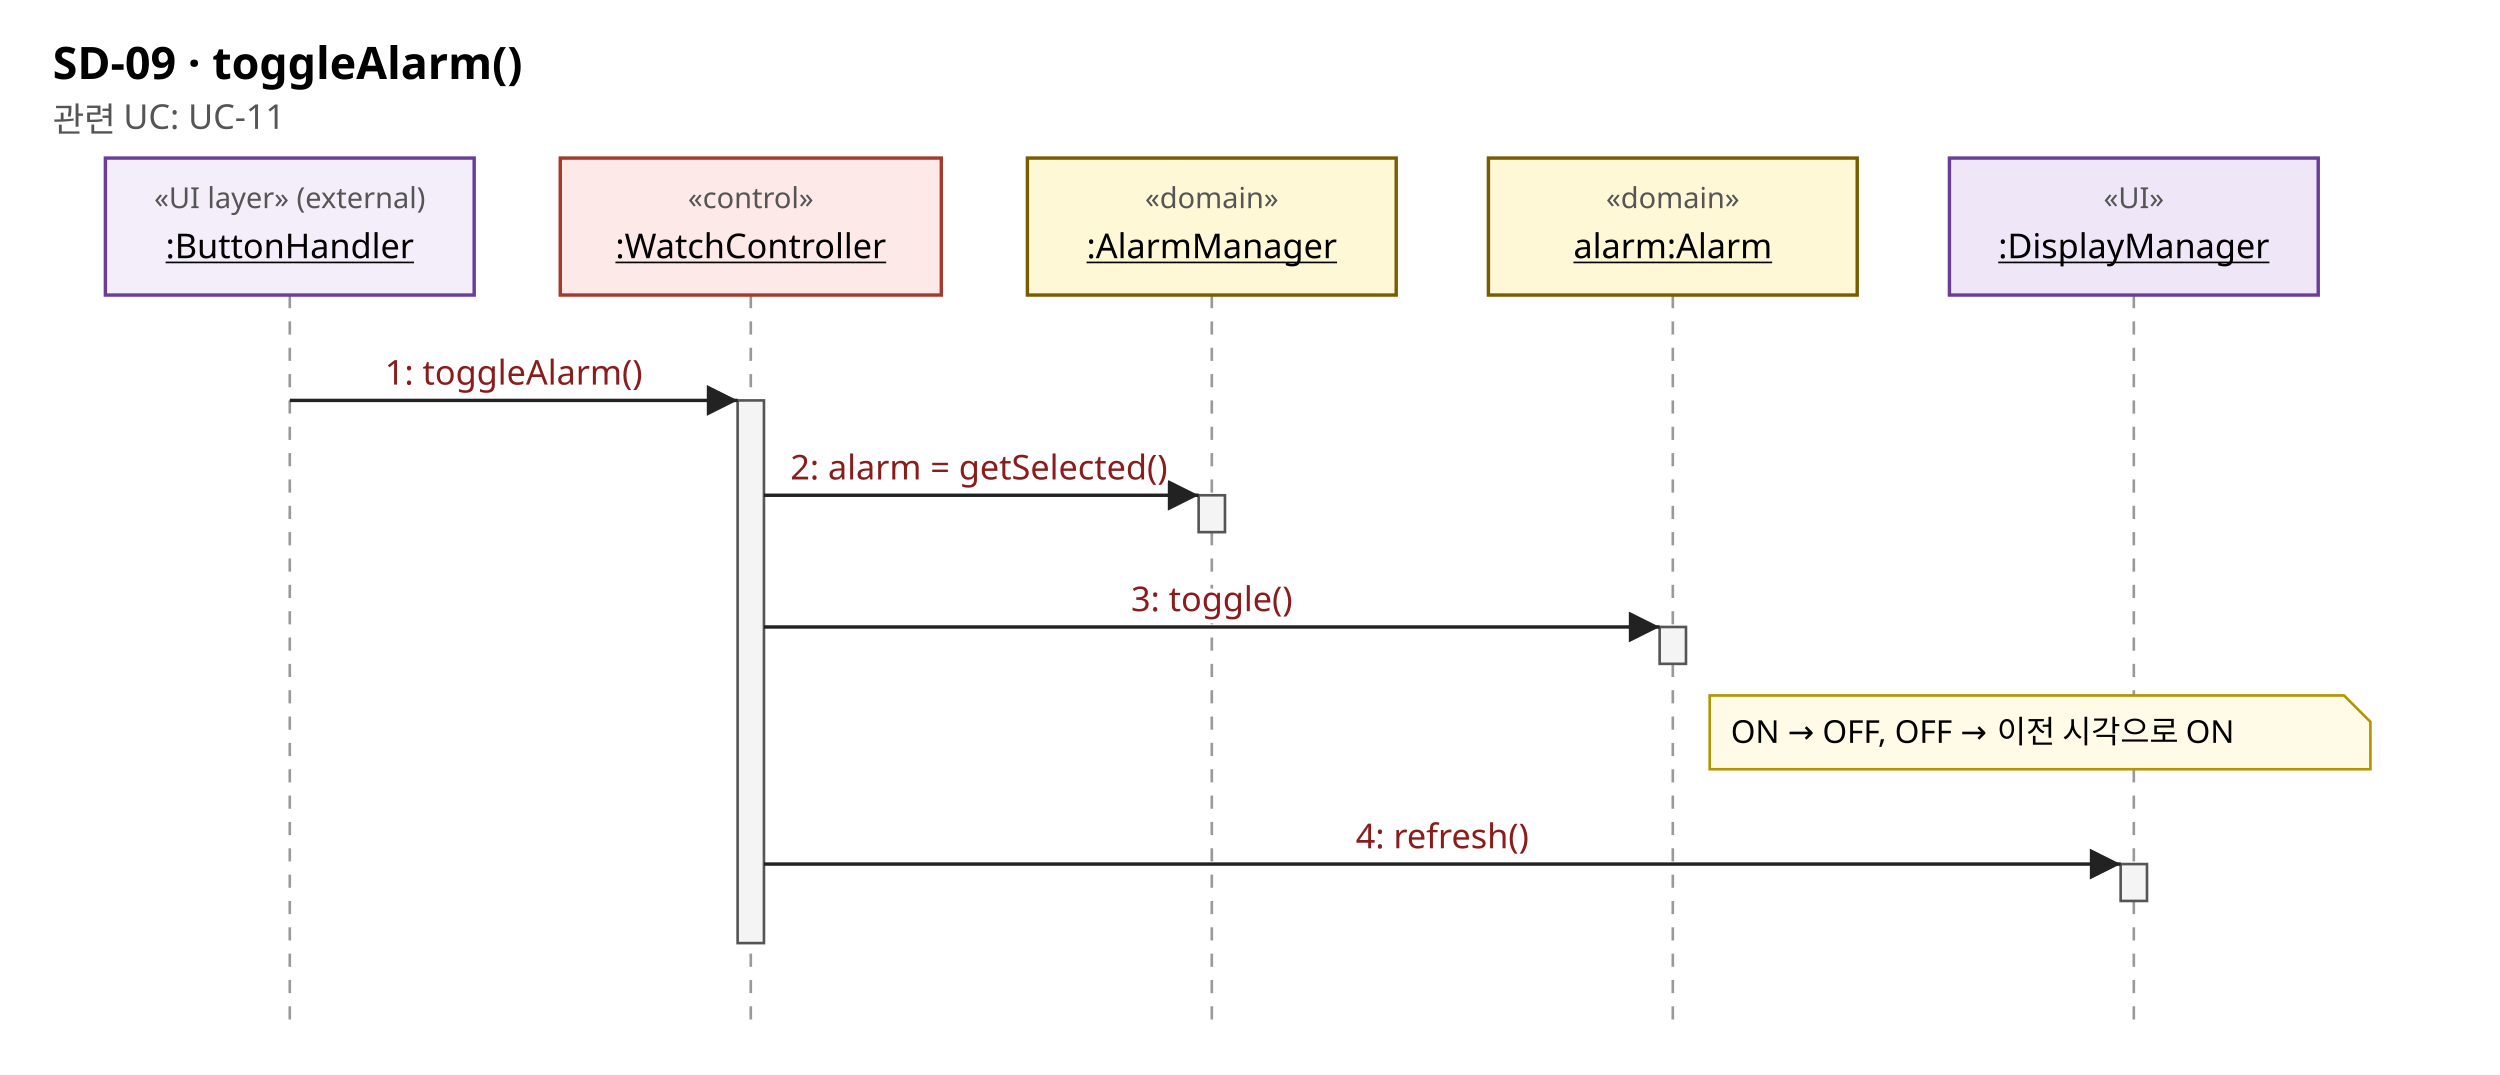
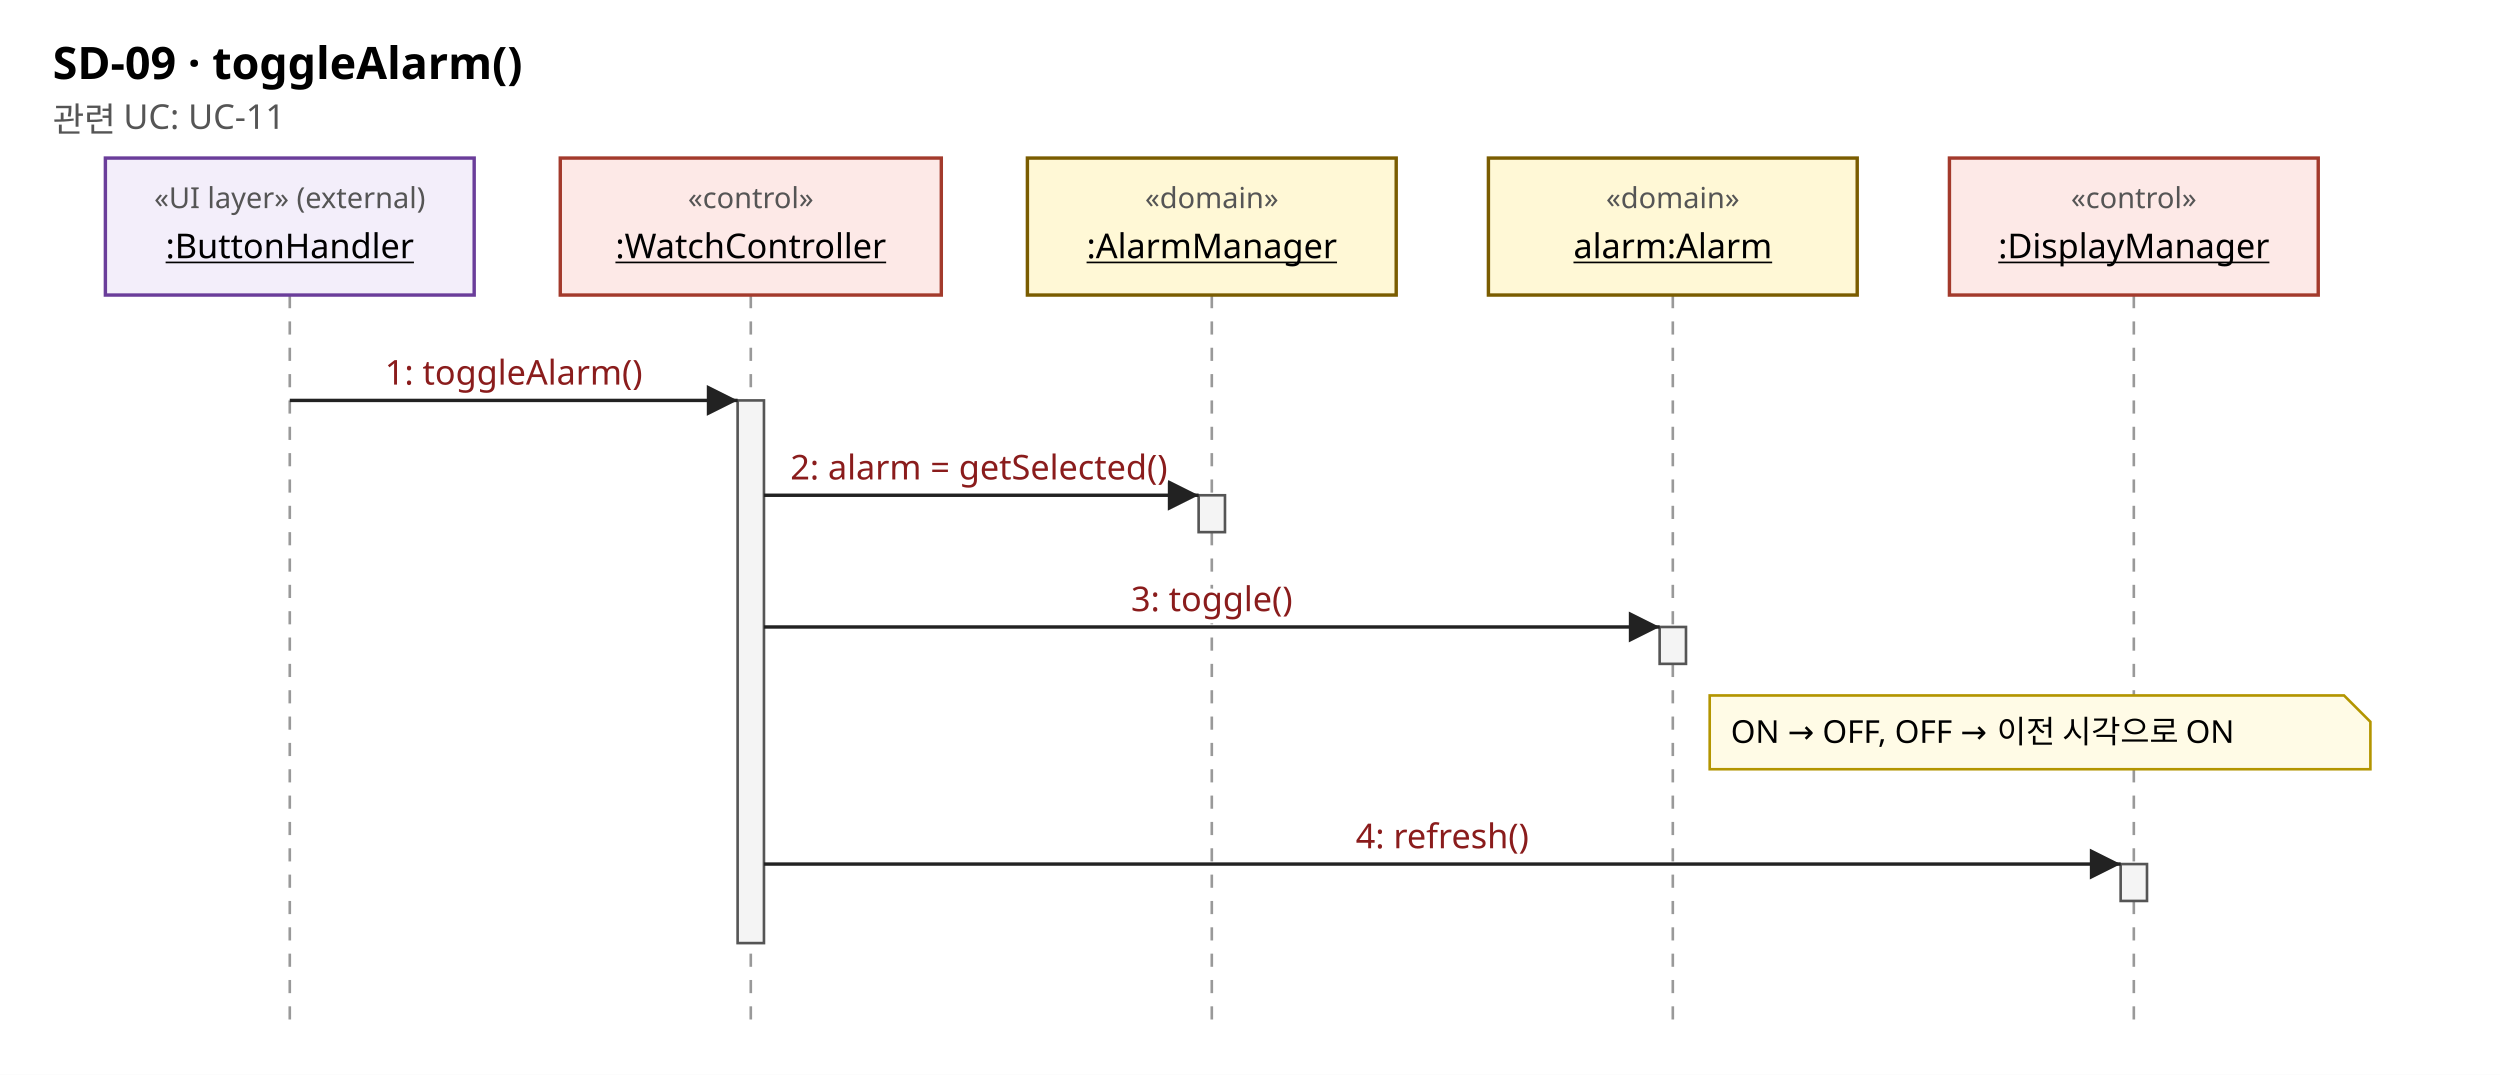
<svg xmlns="http://www.w3.org/2000/svg" width="949" height="408" viewBox="0 0 949 408" font-family="Malgun Gothic, Apple SD Gothic Neo, Noto Sans KR, WenQuanYi Zen Hei, sans-serif">
  <defs>
    <marker id="f" viewBox="0 0 10 10" refX="10" refY="5" markerWidth="9" markerHeight="9" orient="auto">
      <path d="M0,0 L10,5 L0,10 z" fill="#222" />
    </marker>
  </defs>
  <rect width="949" height="408" fill="#fff" />
  <text x="20" y="30" font-size="17" font-weight="bold">SD-09 · toggleAlarm()</text>
  <text x="20" y="50" font-size="13" fill="#555">관련 UC: UC-11</text>
  <line x1="110" y1="112" x2="110" y2="388" stroke="#999" stroke-dasharray="5 5" />
  <rect x="40.0" y="60" width="140" height="52" fill="#f3eefa" stroke="#6a3d9a" stroke-width="1.3" />
  <text x="110" y="79" text-anchor="middle" font-size="11" fill="#555">«UI layer» (external)</text>
  <text x="110" y="98" text-anchor="middle" font-size="13" text-decoration="underline">:ButtonHandler</text>
  <line x1="285" y1="112" x2="285" y2="388" stroke="#999" stroke-dasharray="5 5" />
  <rect x="212.68" y="60" width="144.64" height="52" fill="#fde9e7" stroke="#a33a2c" stroke-width="1.3" />
  <text x="285" y="79" text-anchor="middle" font-size="11" fill="#555">«control»</text>
  <text x="285" y="98" text-anchor="middle" font-size="13" text-decoration="underline">:WatchController</text>
  <line x1="460" y1="112" x2="460" y2="388" stroke="#999" stroke-dasharray="5 5" />
  <rect x="390.0" y="60" width="140" height="52" fill="#fff8d6" stroke="#7a5c00" stroke-width="1.3" />
  <text x="460" y="79" text-anchor="middle" font-size="11" fill="#555">«domain»</text>
  <text x="460" y="98" text-anchor="middle" font-size="13" text-decoration="underline">:AlarmManager</text>
  <line x1="635" y1="112" x2="635" y2="388" stroke="#999" stroke-dasharray="5 5" />
  <rect x="565.0" y="60" width="140" height="52" fill="#fff8d6" stroke="#7a5c00" stroke-width="1.3" />
  <text x="635" y="79" text-anchor="middle" font-size="11" fill="#555">«domain»</text>
  <text x="635" y="98" text-anchor="middle" font-size="13" text-decoration="underline">alarm:Alarm</text>
  <line x1="810" y1="112" x2="810" y2="388" stroke="#999" stroke-dasharray="5 5" />
-   <rect x="740.0" y="60" width="140" height="52" fill="#efe7f7" stroke="#6a3d9a" stroke-width="1.3" />
-   <text x="810" y="79" text-anchor="middle" font-size="11" fill="#555">«UI»</text>
+   <rect x="740.0" y="60" width="140" height="52" fill="#fde9e7" stroke="#a33a2c" stroke-width="1.3" />
+   <text x="810" y="79" text-anchor="middle" font-size="11" fill="#555">«control»</text>
  <text x="810" y="98" text-anchor="middle" font-size="13" text-decoration="underline">:DisplayManager</text>
  <rect x="455" y="188" width="10" height="14" fill="#f4f4f4" stroke="#555" />
  <rect x="630" y="238" width="10" height="14" fill="#f4f4f4" stroke="#555" />
  <rect x="805" y="328" width="10" height="14" fill="#f4f4f4" stroke="#555" />
  <rect x="280" y="152" width="10" height="206" fill="#f4f4f4" stroke="#555" />
  <line x1="110" y1="152" x2="280" y2="152" stroke="#222" stroke-width="1.3" marker-end="url(#f)" />
  <text x="195.0" y="146" text-anchor="middle" font-size="13" fill="#8a1c1c" stroke="#fff" stroke-width="3" paint-order="stroke">1: toggleAlarm()</text>
  <line x1="290" y1="188" x2="455" y2="188" stroke="#222" stroke-width="1.3" marker-end="url(#f)" />
  <text x="300" y="182" font-size="13" fill="#8a1c1c" stroke="#fff" stroke-width="3" paint-order="stroke">2: alarm = getSelected()</text>
  <line x1="290" y1="238" x2="630" y2="238" stroke="#222" stroke-width="1.3" marker-end="url(#f)" />
  <text x="460.0" y="232" text-anchor="middle" font-size="13" fill="#8a1c1c" stroke="#fff" stroke-width="3" paint-order="stroke">3: toggle()</text>
  <path d="M649,264 h240.8 l10,10 v18 h-250.8 z" fill="#fffbe6" stroke="#b39500" />
  <text x="657" y="282" font-size="12">ON → OFF, OFF → 이전 시각으로 ON</text>
  <line x1="290" y1="328" x2="805" y2="328" stroke="#222" stroke-width="1.3" marker-end="url(#f)" />
  <text x="547.5" y="322" text-anchor="middle" font-size="13" fill="#8a1c1c" stroke="#fff" stroke-width="3" paint-order="stroke">4: refresh()</text>
</svg>
